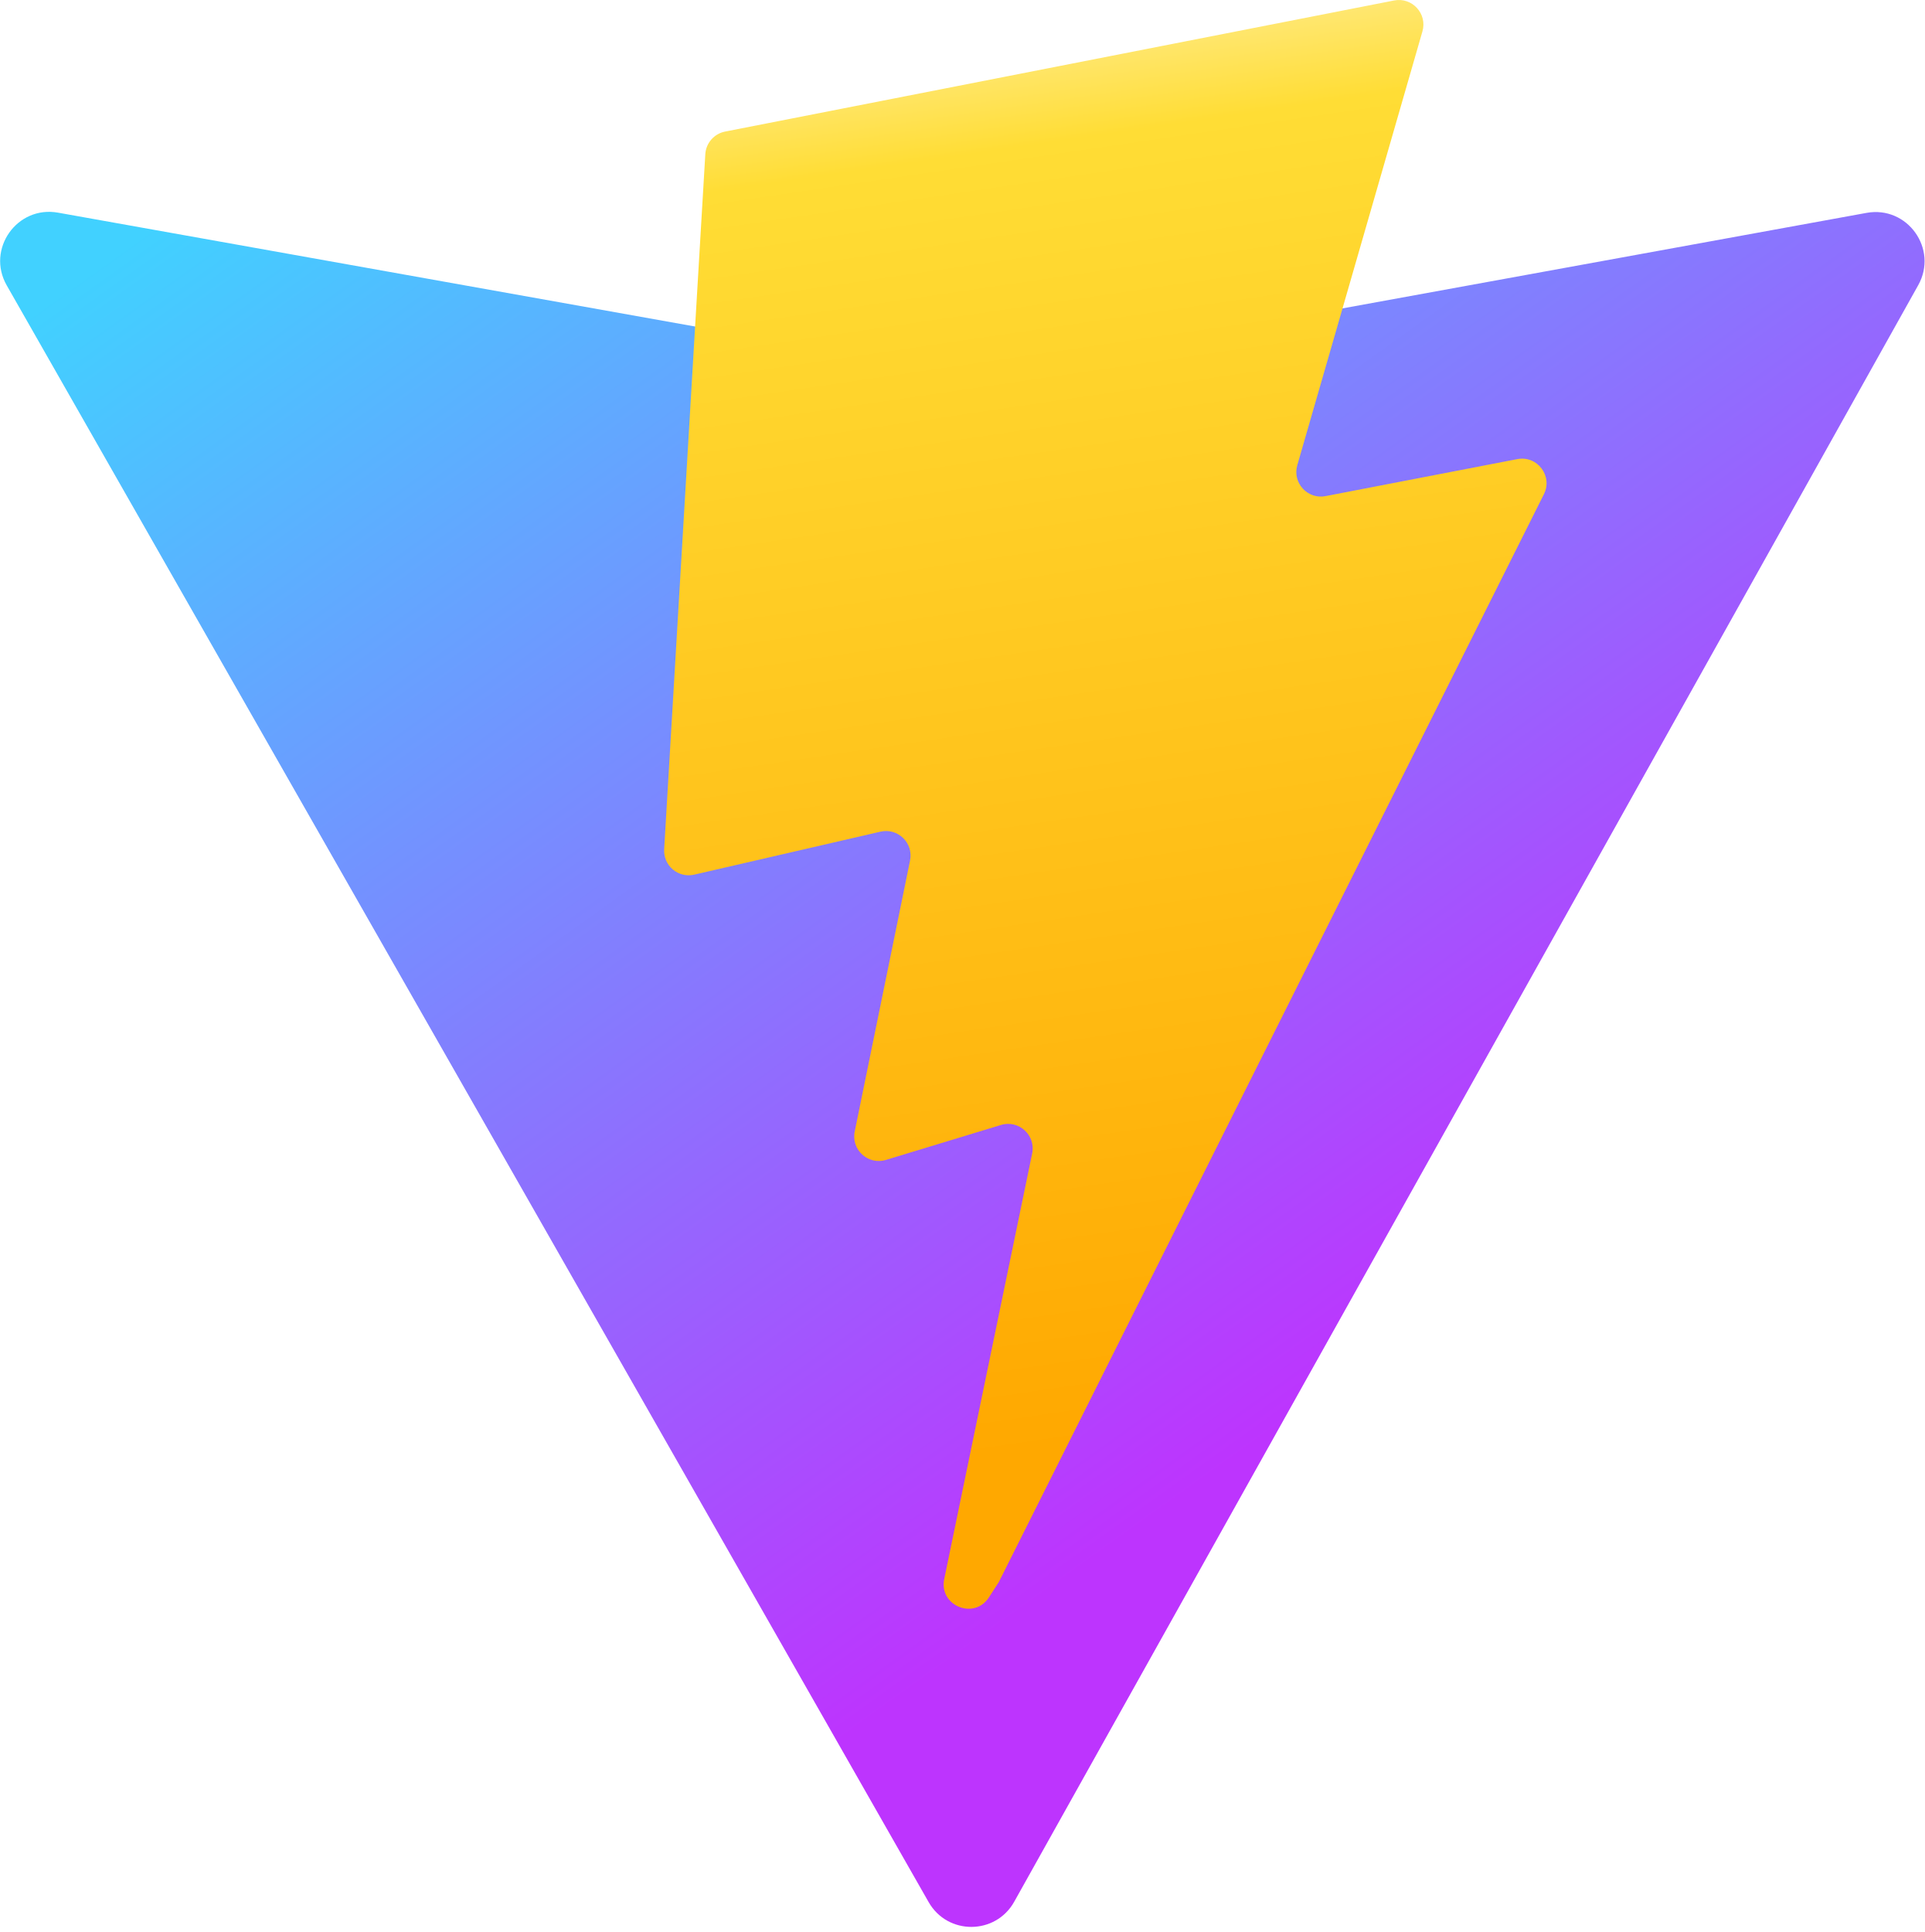
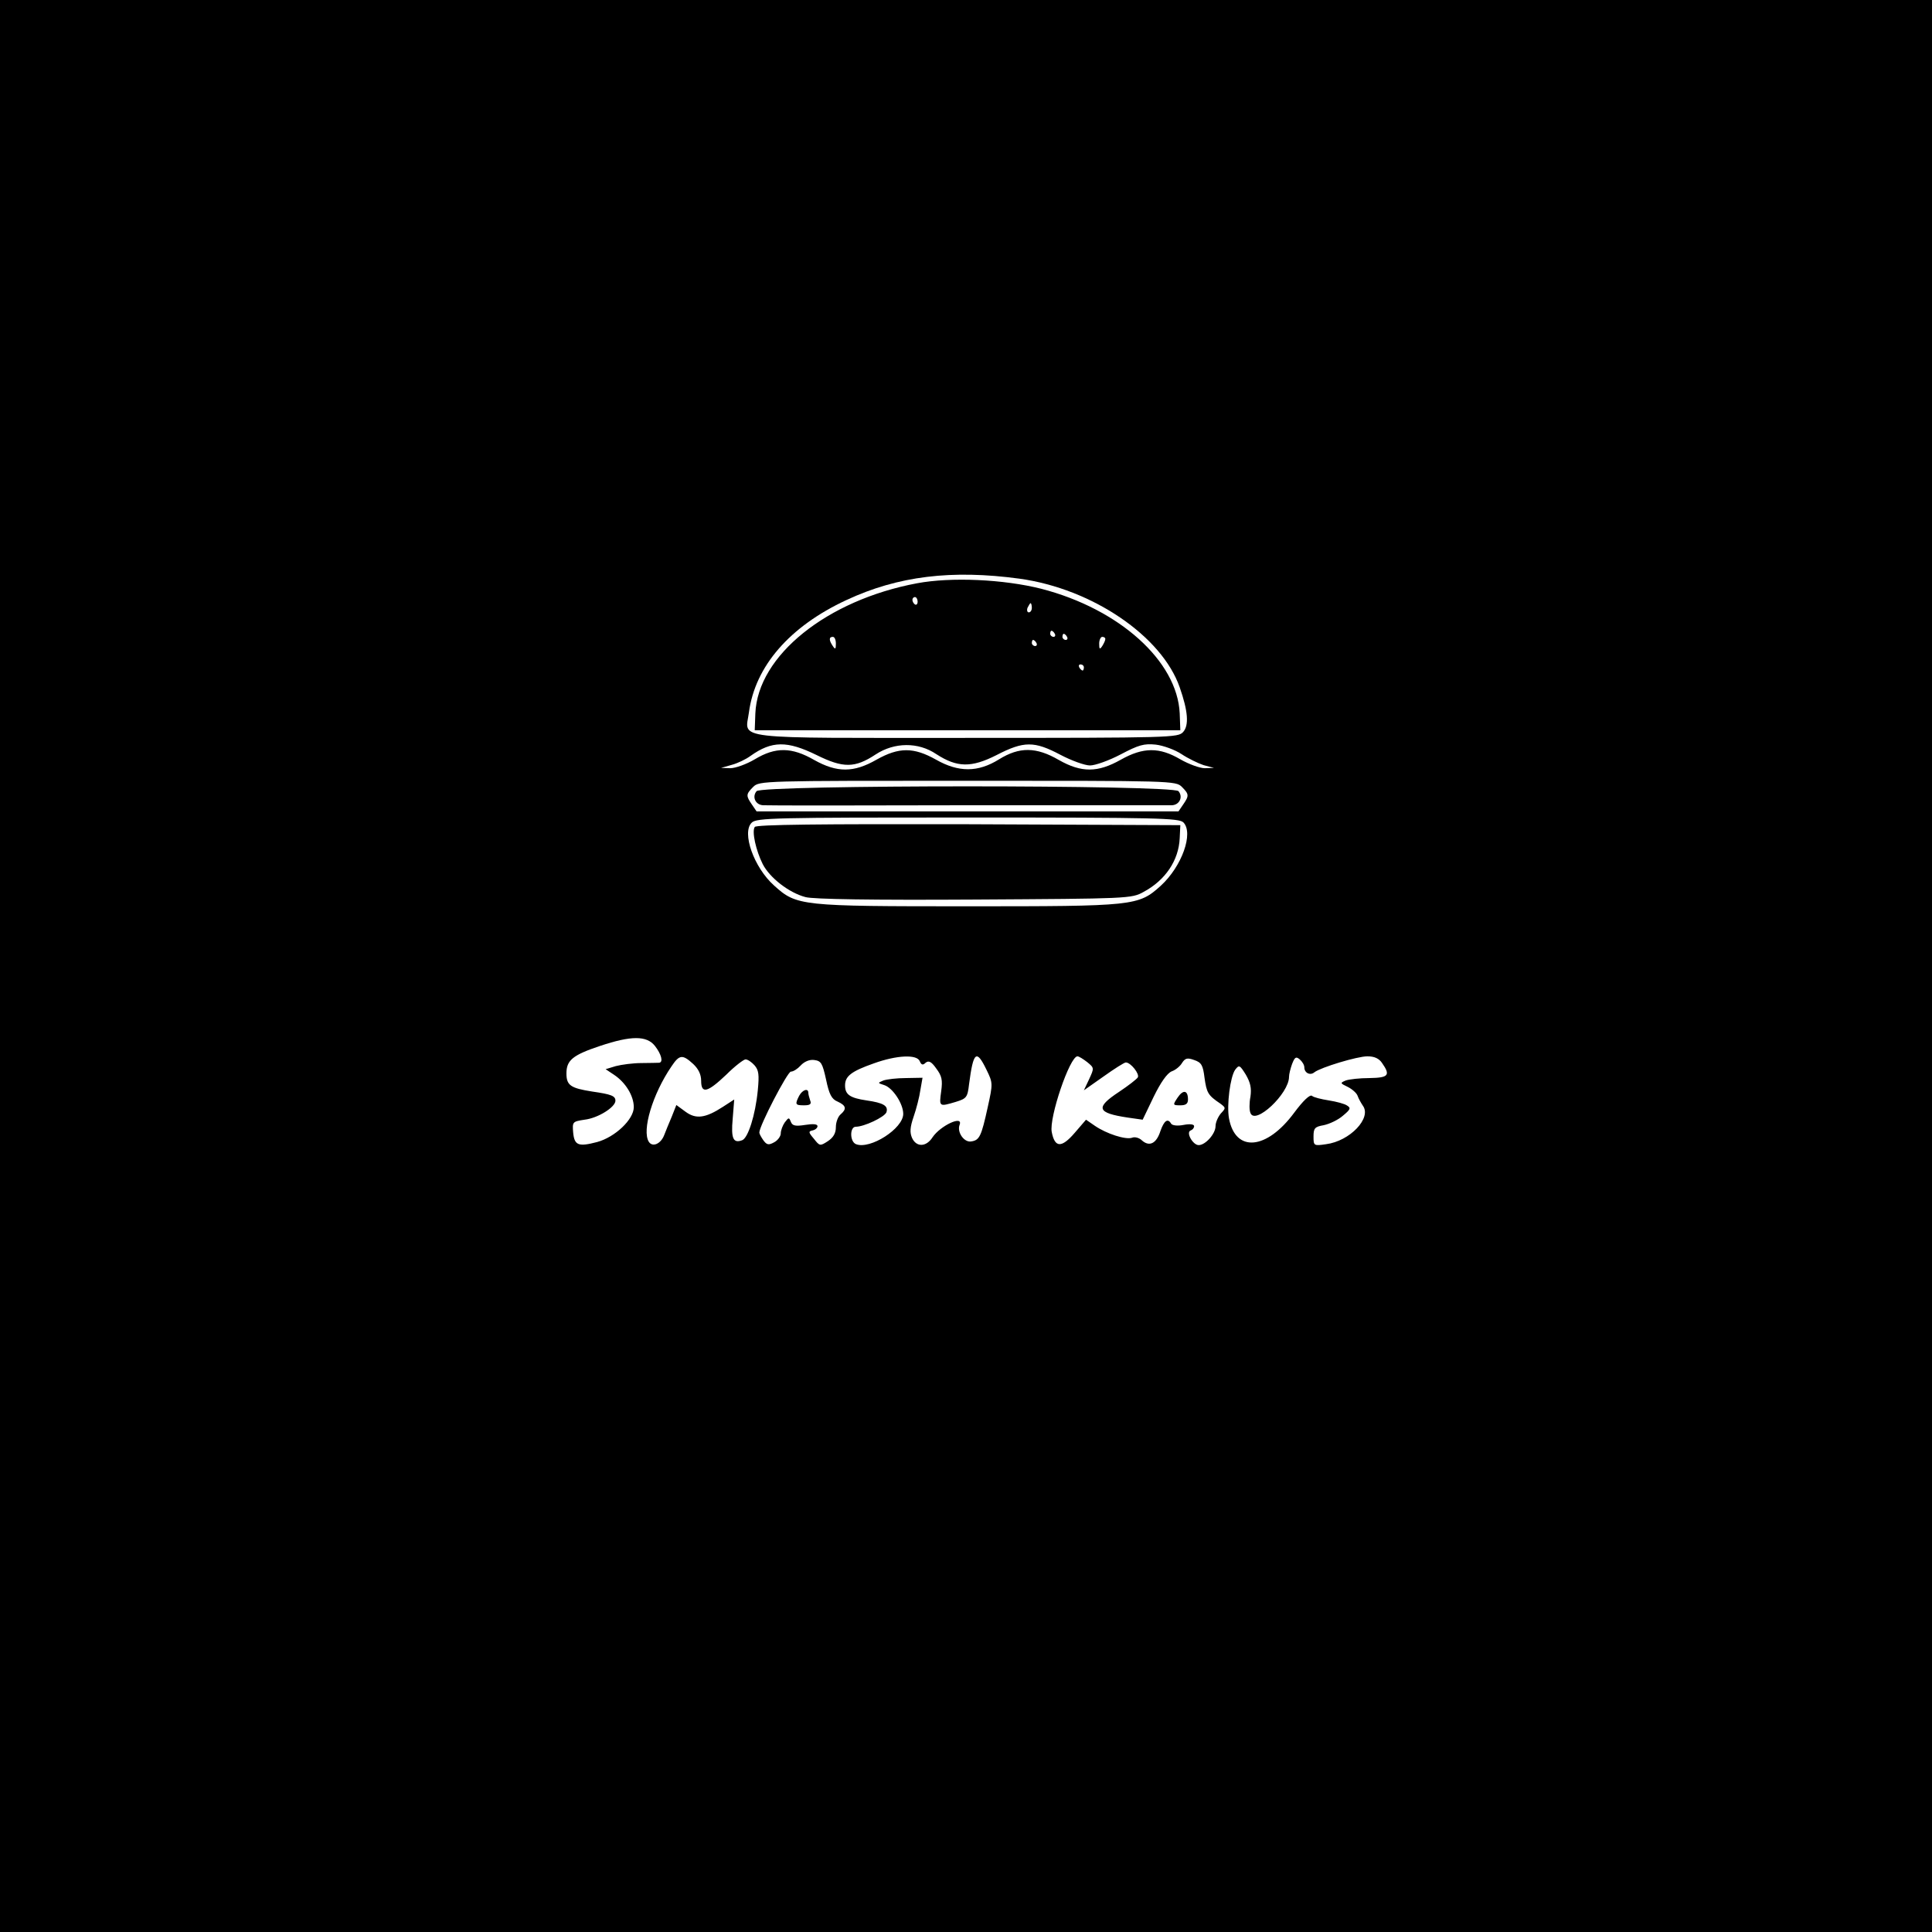
- <svg xmlns="http://www.w3.org/2000/svg" aria-hidden="true" role="img" class="iconify iconify--logos" width="31.88" height="32" preserveAspectRatio="xMidYMid meet" viewBox="0 0 256 257">
-   <defs>
-     <linearGradient id="IconifyId1813088fe1fbc01fb466" x1="-.828%" x2="57.636%" y1="7.652%" y2="78.411%">
-       <stop offset="0%" stop-color="#41D1FF" />
-       <stop offset="100%" stop-color="#BD34FE" />
-     </linearGradient>
-     <linearGradient id="IconifyId1813088fe1fbc01fb467" x1="43.376%" x2="50.316%" y1="2.242%" y2="89.03%">
-       <stop offset="0%" stop-color="#FFEA83" />
-       <stop offset="8.333%" stop-color="#FFDD35" />
-       <stop offset="100%" stop-color="#FFA800" />
-     </linearGradient>
-   </defs>
-   <path fill="url(#IconifyId1813088fe1fbc01fb466)" d="M255.153 37.938L134.897 252.976c-2.483 4.44-8.862 4.466-11.382.048L.875 37.958c-2.746-4.814 1.371-10.646 6.827-9.67l120.385 21.517a6.537 6.537 0 0 0 2.322-.004l117.867-21.483c5.438-.991 9.574 4.796 6.877 9.62Z" />
-   <path fill="url(#IconifyId1813088fe1fbc01fb467)" d="M185.432.063L96.44 17.501a3.268 3.268 0 0 0-2.634 3.014l-5.474 92.456a3.268 3.268 0 0 0 3.997 3.378l24.777-5.718c2.318-.535 4.413 1.507 3.936 3.838l-7.361 36.047c-.495 2.426 1.782 4.5 4.151 3.78l15.304-4.649c2.372-.72 4.652 1.36 4.15 3.788l-11.698 56.621c-.732 3.542 3.979 5.473 5.943 2.437l1.313-2.028l72.516-144.72c1.215-2.423-.88-5.186-3.54-4.672l-25.505 4.922c-2.396.462-4.435-1.77-3.759-4.114l16.646-57.705c.677-2.35-1.37-4.583-3.769-4.113Z" />
+ <svg xmlns="http://www.w3.org/2000/svg" version="1.0" width="631pt" height="631pt" viewBox="0 0 631 631" preserveAspectRatio="xMidYMid meet">
+   <g transform="translate(0,631) scale(0.1,-0.1)" fill="#000000" stroke="none">
+     <path d="M0 3155 l0 -3155 3155 0 3155 0 0 3155 0 3155 -3155 0 -3155 0 0 -3155z m3330 1265 c238 -33 465 -188 523 -355 27 -77 31 -124 11 -146 -17 -18 -37 -19 -705 -19 -783 0 -725 -7 -713 83 20 151 133 281 318 367 169 79 345 100 566 70z m-663 -576 c87 -43 125 -43 193 2 61 40 139 41 198 1 68 -44 114 -45 197 -3 89 46 123 46 208 1 36 -19 80 -35 97 -35 17 0 62 16 100 36 59 31 76 36 115 32 25 -3 63 -17 84 -31 21 -14 54 -30 72 -36 l34 -9 -30 -1 c-16 0 -52 13 -80 29 -68 40 -121 40 -194 -1 -76 -43 -129 -43 -203 -1 -74 43 -129 43 -195 2 -69 -43 -132 -43 -206 -1 -73 41 -121 41 -194 0 -75 -43 -129 -43 -204 -1 -73 42 -126 43 -194 2 -27 -16 -63 -29 -80 -29 l-30 1 35 10 c19 5 46 18 61 29 70 50 120 50 216 3z m1193 -104 c24 -24 24 -29 4 -58 l-15 -22 -689 0 -689 0 -15 22 c-20 29 -20 34 4 58 20 20 33 20 700 20 667 0 680 0 700 -20z m5 -116 c34 -35 -5 -144 -74 -207 -73 -66 -86 -67 -631 -67 -546 0 -558 1 -632 68 -66 59 -106 173 -73 205 15 16 78 17 705 17 624 0 690 -2 705 -16z m-1726 -730 c21 -27 28 -53 14 -55 -5 0 -30 -1 -58 -1 -27 0 -65 -5 -84 -10 l-33 -10 27 -18 c38 -25 65 -69 65 -106 0 -40 -61 -98 -120 -114 -61 -16 -74 -11 -78 31 -3 35 -2 36 37 42 44 5 101 41 101 62 0 16 -14 21 -76 30 -70 11 -84 20 -84 59 0 43 20 60 110 90 102 34 152 34 179 0z m125 -59 c17 -16 26 -34 26 -55 0 -44 21 -38 82 20 28 28 57 50 63 50 7 0 20 -9 29 -19 14 -16 16 -30 11 -82 -8 -82 -32 -156 -51 -163 -29 -11 -37 5 -31 70 l5 63 -37 -24 c-57 -37 -88 -41 -122 -16 l-30 22 -15 -38 c-9 -21 -20 -48 -25 -61 -11 -28 -38 -40 -50 -21 -23 37 12 155 74 246 26 39 36 40 71 8z m740 9 c5 -12 10 -14 19 -5 10 8 19 4 35 -19 18 -24 21 -37 16 -74 -7 -51 -7 -51 47 -35 36 11 39 15 44 58 14 107 24 115 57 47 21 -43 21 -45 4 -122 -21 -96 -27 -108 -54 -112 -23 -4 -47 30 -38 54 13 33 -62 -2 -88 -40 -21 -33 -53 -33 -67 -3 -8 18 -7 35 5 70 9 26 19 65 22 87 l7 40 -54 -1 c-30 0 -63 -4 -74 -8 -19 -8 -19 -8 3 -15 28 -9 62 -61 62 -94 0 -48 -108 -117 -154 -99 -21 8 -21 57 -1 57 27 0 93 31 100 47 7 21 -9 31 -65 39 -54 8 -70 19 -70 49 0 30 20 46 94 72 75 27 141 30 150 7z m547 -3 c23 -19 23 -19 6 -56 l-17 -36 64 45 c35 25 68 46 73 46 16 0 46 -38 39 -49 -4 -6 -31 -27 -61 -47 -79 -52 -72 -69 28 -84 l49 -7 36 75 c23 47 44 77 59 83 12 4 28 17 34 28 10 15 17 17 39 9 24 -8 29 -17 34 -58 7 -49 11 -57 51 -84 19 -14 19 -15 2 -33 -9 -11 -17 -29 -17 -41 0 -25 -33 -62 -55 -62 -19 0 -43 42 -26 48 6 2 11 8 11 14 0 6 -13 8 -34 4 -20 -4 -37 -2 -41 4 -11 19 -23 10 -35 -24 -13 -41 -36 -52 -60 -31 -9 9 -24 13 -33 9 -21 -7 -83 13 -121 39 l-29 20 -37 -43 c-43 -50 -65 -49 -75 3 -9 47 59 247 84 247 5 0 19 -9 32 -19z m709 -17 c0 -18 19 -28 33 -16 21 16 140 52 173 52 23 0 38 -7 48 -22 28 -40 21 -48 -41 -49 -32 0 -67 -4 -78 -8 -19 -8 -18 -9 7 -21 14 -7 29 -20 32 -29 3 -9 11 -23 17 -32 30 -40 -42 -116 -120 -126 -40 -6 -41 -5 -41 25 0 27 4 32 33 37 19 4 47 17 63 31 24 20 27 25 14 33 -8 6 -35 13 -60 17 -25 4 -50 10 -55 15 -7 5 -29 -16 -58 -55 -90 -122 -192 -131 -213 -19 -8 44 4 136 20 159 13 17 15 16 35 -16 15 -26 19 -44 15 -72 -4 -20 -4 -44 0 -53 15 -41 126 63 126 118 0 9 5 28 10 42 9 23 13 25 25 15 8 -7 15 -18 15 -26z m-1562 -40 c10 -48 18 -64 38 -72 28 -13 30 -24 9 -42 -8 -7 -15 -25 -15 -41 0 -20 -8 -34 -26 -46 -26 -17 -27 -16 -46 8 -18 21 -18 24 -4 27 9 2 16 8 16 14 0 7 -15 8 -40 4 -32 -5 -42 -3 -47 10 -6 15 -7 15 -20 -2 -7 -10 -13 -26 -13 -36 0 -9 -10 -23 -22 -29 -18 -10 -24 -8 -35 7 -7 10 -13 21 -13 25 0 22 92 199 103 199 8 0 22 9 32 20 12 13 29 20 44 18 23 -3 27 -10 39 -64z" />
+     <path d="M2995 4405 c-294 -55 -520 -236 -528 -425 l-2 -55 695 0 695 0 -2 55 c-8 171 -197 341 -452 407 -123 31 -294 39 -406 18z m2 -60 c0 -8 -4 -12 -9 -9 -4 3 -8 9 -8 15 0 5 4 9 8 9 5 0 9 -7 9 -15z m373 -20 c0 -8 -4 -15 -10 -15 -5 0 -7 7 -4 15 4 8 8 15 10 15 2 0 4 -7 4 -15z m75 -85 c3 -5 1 -10 -4 -10 -6 0 -11 5 -11 10 0 6 2 10 4 10 3 0 8 -4 11 -10z m40 -10 c3 -5 1 -10 -4 -10 -6 0 -11 5 -11 10 0 6 2 10 4 10 3 0 8 -4 11 -10z m-755 -22 c0 -19 -2 -20 -10 -8 -13 19 -13 30 0 30 6 0 10 -10 10 -22z m880 15 c0 -5 -5 -15 -10 -23 -8 -12 -10 -11 -10 8 0 12 5 22 10 22 6 0 10 -3 10 -7z m-225 -13 c3 -5 1 -10 -4 -10 -6 0 -11 5 -11 10 0 6 2 10 4 10 3 0 8 -4 11 -10z m155 -80 c0 -5 -2 -10 -4 -10 -3 0 -8 5 -11 10 -3 6 -1 10 4 10 6 0 11 -4 11 -10z" />
+     <path d="M2471 3726 c-16 -19 -3 -46 23 -46 11 -1 311 -1 666 0 355 0 655 0 666 0 26 0 39 27 23 46 -17 21 -1361 21 -1378 0z" />
+     <path d="M2465 3609 c-10 -15 4 -77 26 -121 23 -45 86 -94 140 -108 25 -7 221 -10 551 -8 503 3 514 3 553 25 71 38 115 103 118 176 l2 42 -692 3 c-484 1 -694 -1 -698 -9z" />
+     <path d="M3846 2725 c-16 -24 -16 -25 9 -25 18 0 25 5 25 19 0 31 -16 33 -34 6z" />
+     <path d="M2610 2731 c-14 -28 -13 -31 16 -31 20 0 25 4 20 16 -3 9 -6 20 -6 25 0 16 -19 10 -30 -10z" />
+   </g>
</svg>
